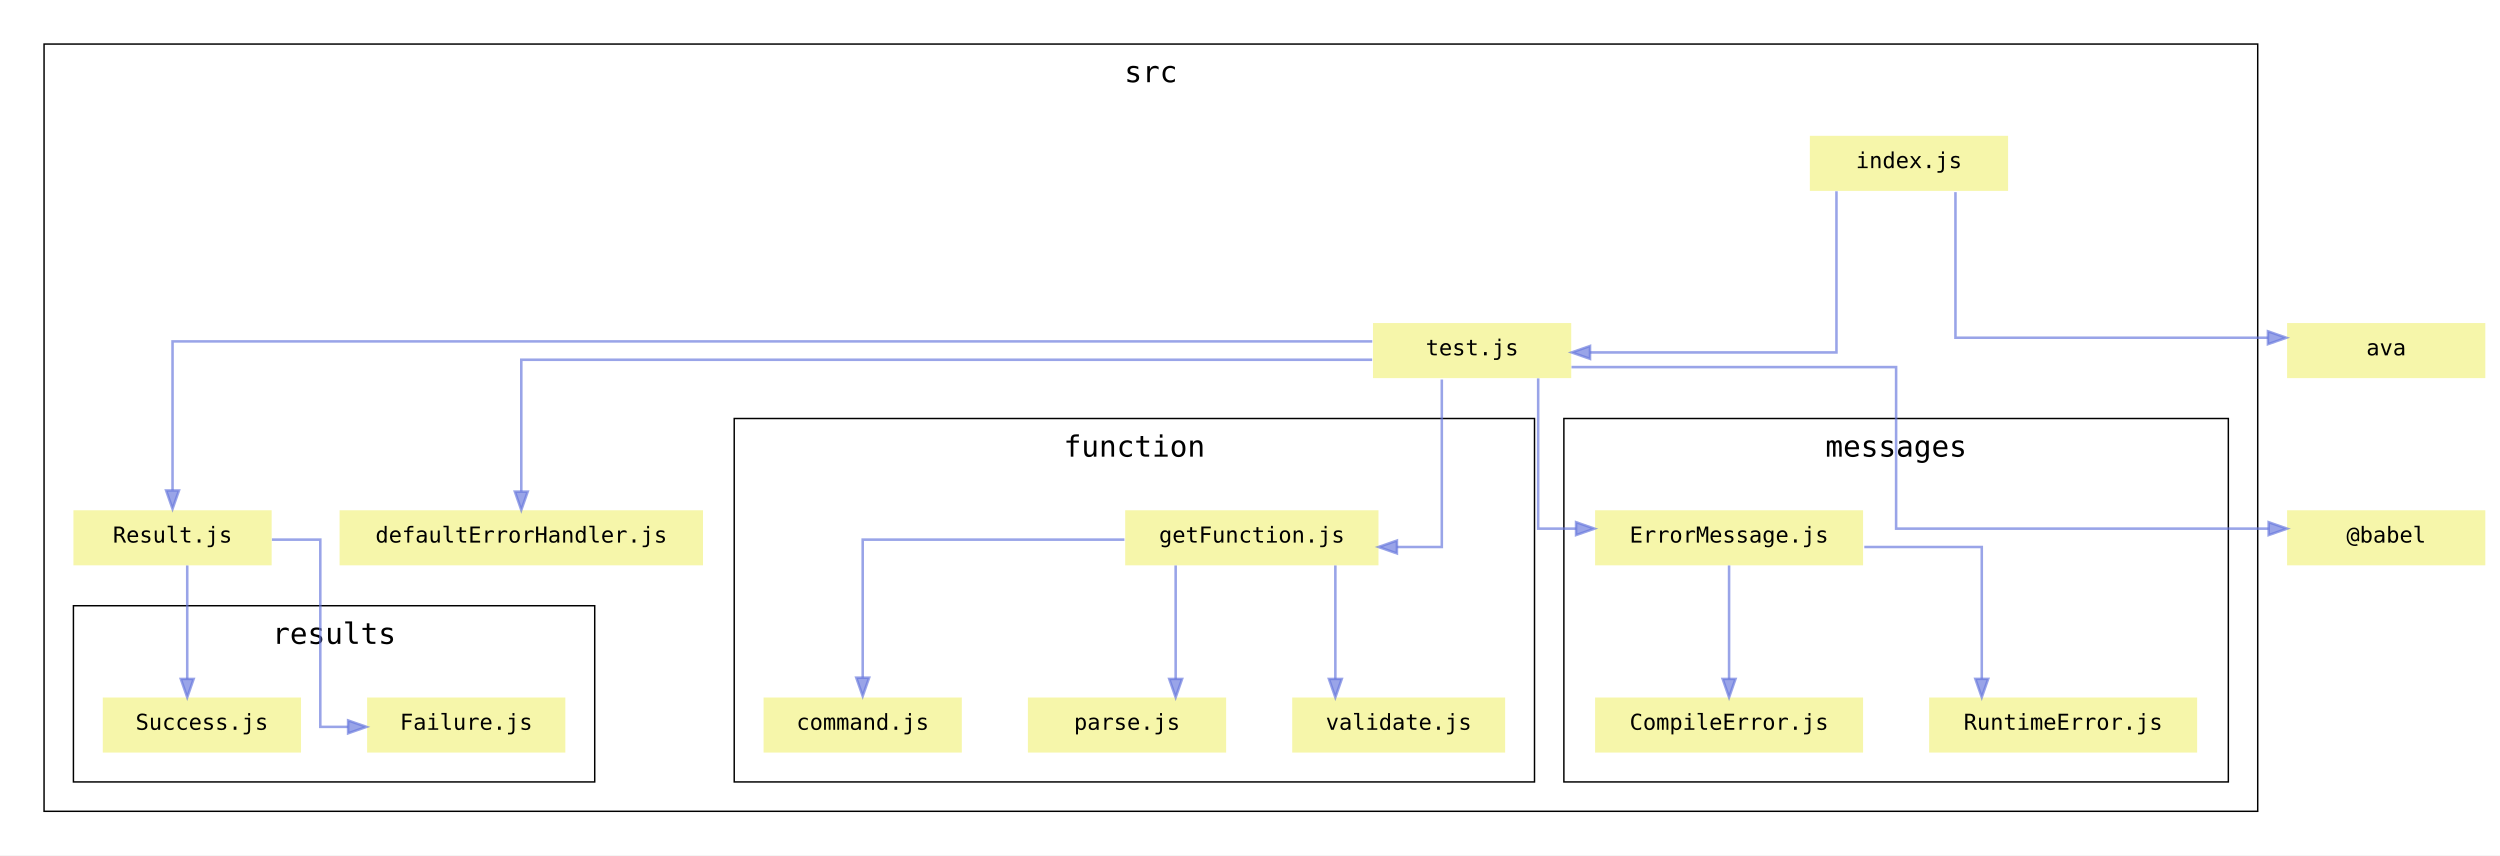
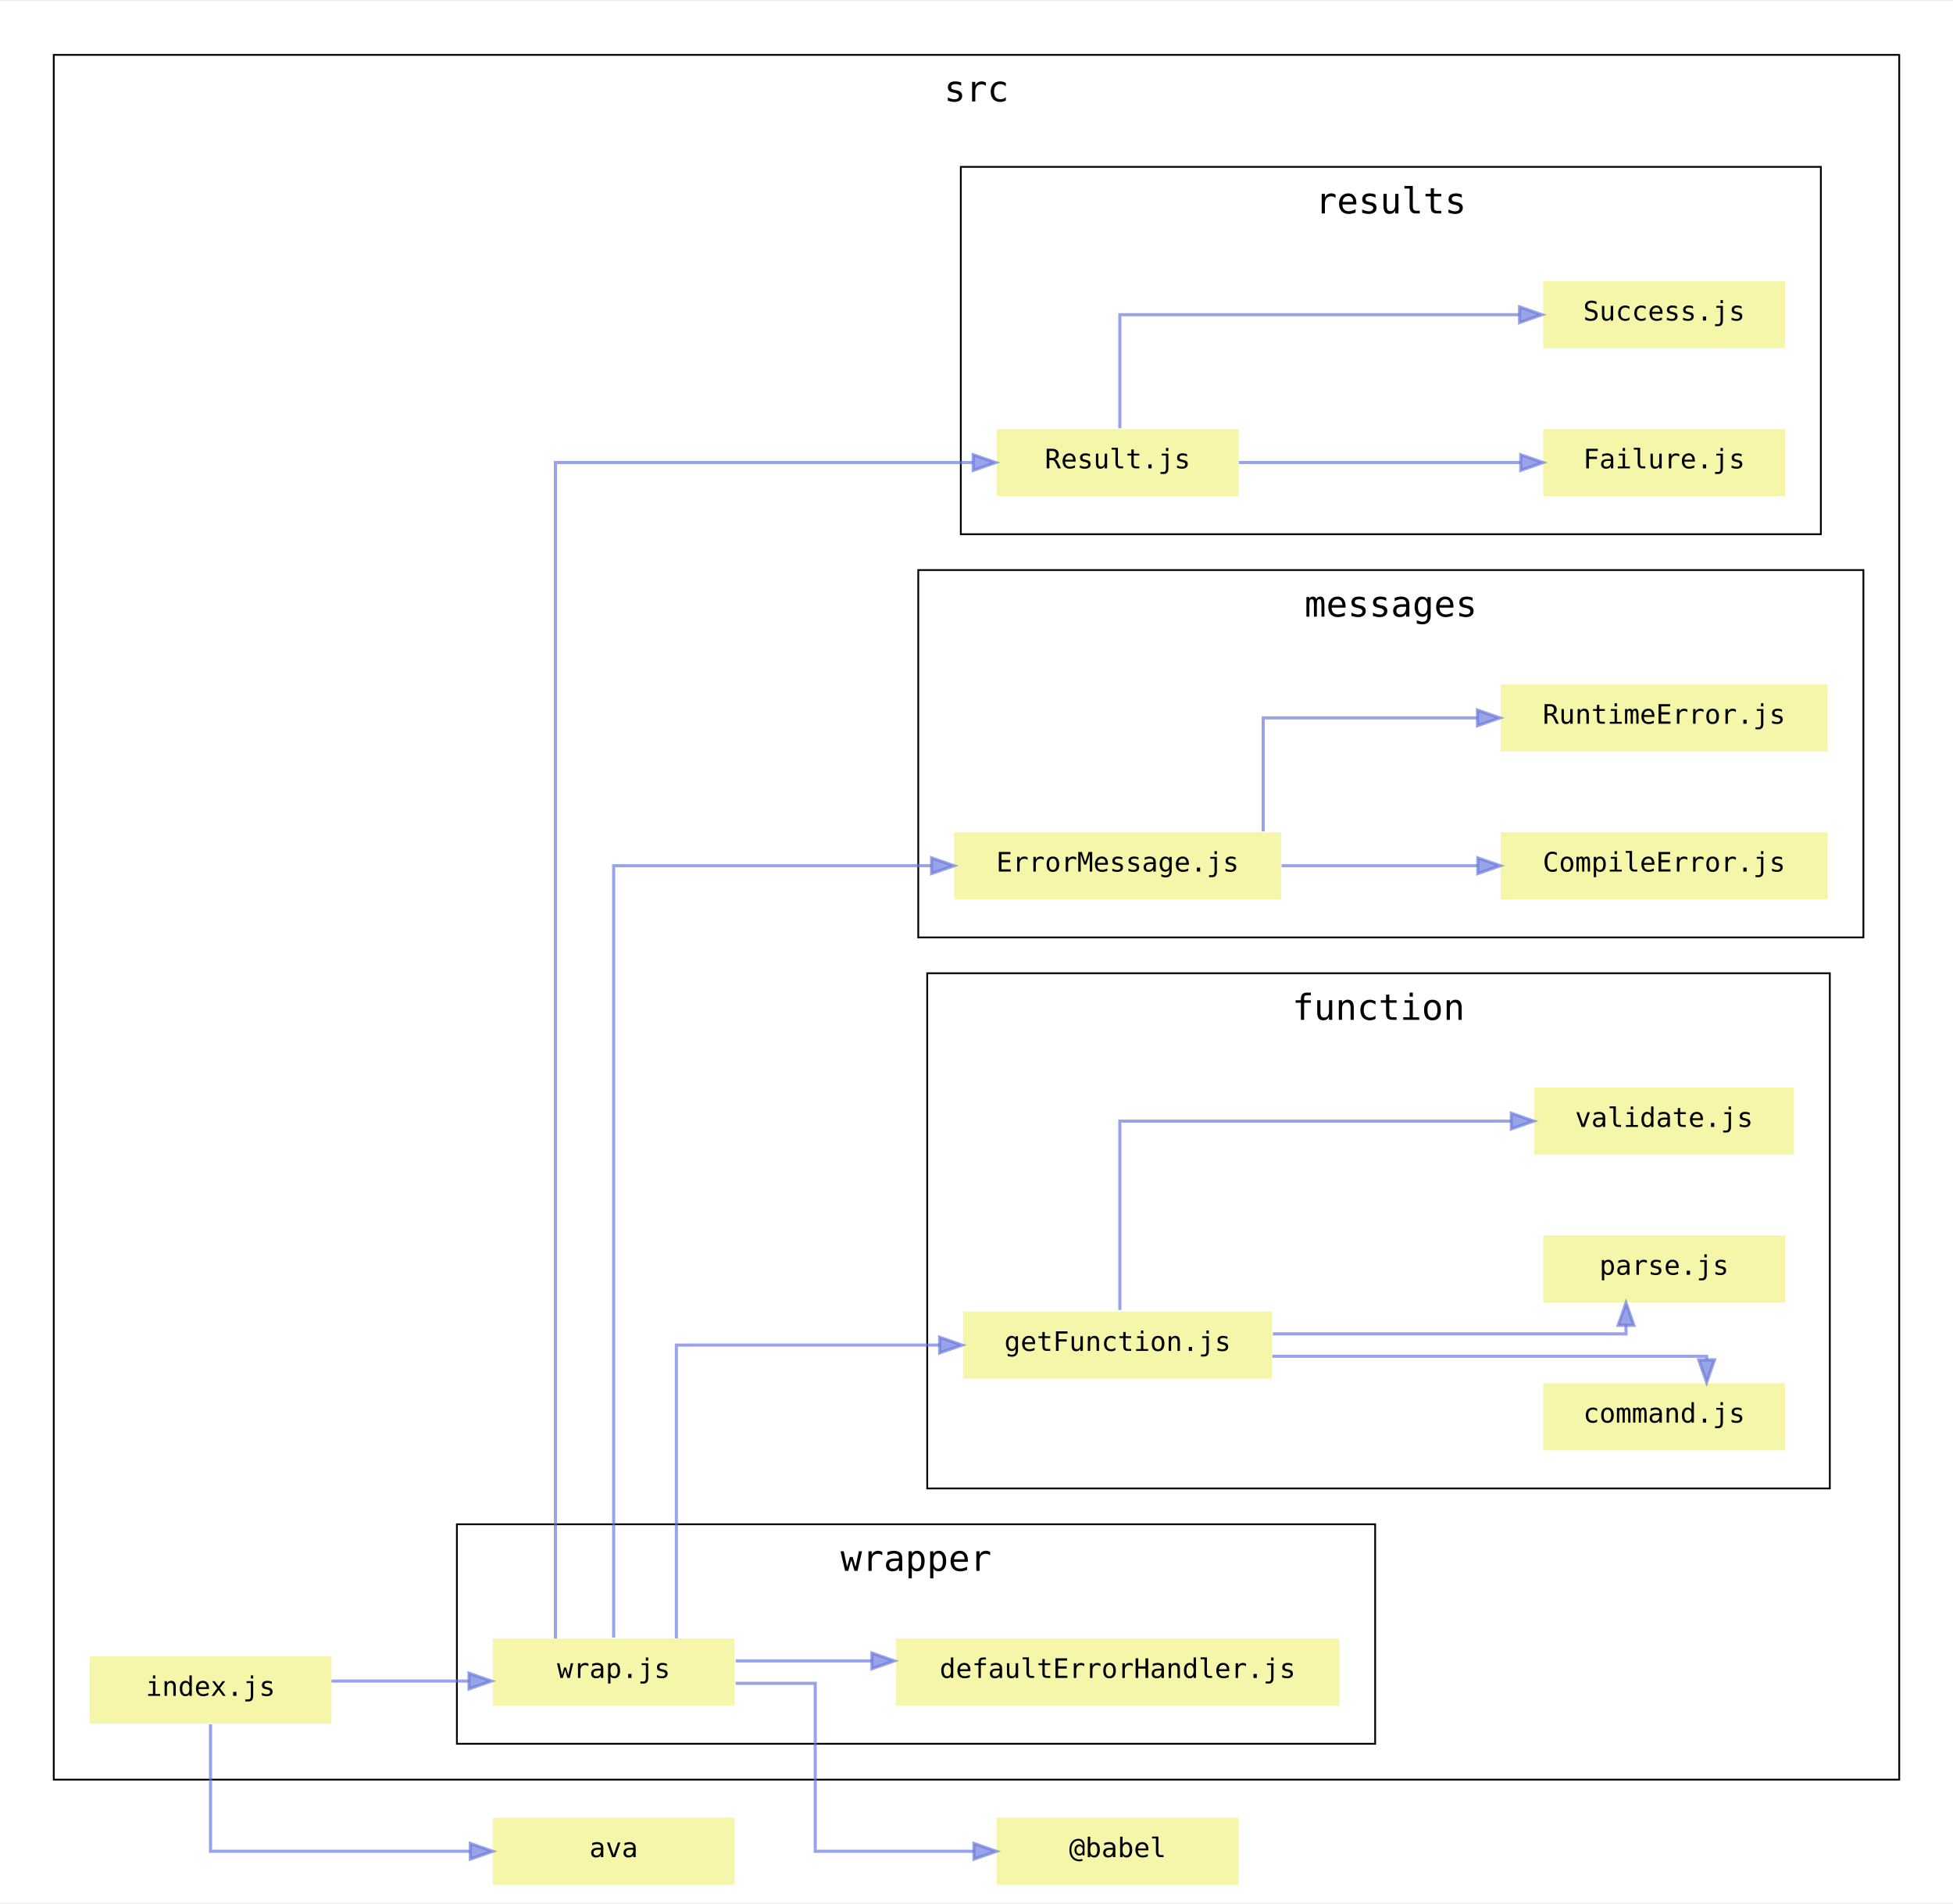
- <svg xmlns="http://www.w3.org/2000/svg" xmlns:xlink="http://www.w3.org/1999/xlink" width="681pt" height="233pt" viewBox="0.00 0.00 681.00 233.00">
-   <g id="graph0" class="graph" transform="scale(1 1) rotate(0) translate(4 229)">
-     <polygon fill="#ffffff" stroke="transparent" points="-4,4 -4,-229 677,-229 677,4 -4,4" />
+ <svg xmlns="http://www.w3.org/2000/svg" xmlns:xlink="http://www.w3.org/1999/xlink" width="436pt" height="425pt" viewBox="0.00 0.00 436.00 424.50">
+   <g id="graph0" class="graph" transform="scale(1 1) rotate(0) translate(4 420.5)">
+     <polygon fill="#ffffff" stroke="transparent" points="-4,4 -4,-420.5 432,-420.5 432,4 -4,4" />
    <g id="clust1" class="cluster">
-       <polygon fill="#ffffff" stroke="#000000" stroke-width=".4" points="8,-8 8,-217 611,-217 611,-8 8,-8" />
-       <text text-anchor="middle" x="309.5" y="-206.6" font-family="monospace" font-size="8.00" fill="#000000">src</text>
+       <polygon fill="#ffffff" stroke="#000000" stroke-width=".4" points="8,-23.5 8,-408.5 420,-408.5 420,-23.5 8,-23.5" />
+       <text text-anchor="middle" x="214" y="-398.1" font-family="monospace" font-size="8.00" fill="#000000">src</text>
    </g>
    <g id="clust2" class="cluster">
-       <polygon fill="#ffffff" stroke="#000000" stroke-width=".4" points="196,-16 196,-115 414,-115 414,-16 196,-16" />
-       <text text-anchor="middle" x="305" y="-104.6" font-family="monospace" font-size="8.00" fill="#000000">function</text>
+       <polygon fill="#ffffff" stroke="#000000" stroke-width=".4" points="203,-88.5 203,-203.5 404.5,-203.5 404.5,-88.5 203,-88.5" />
+       <text text-anchor="middle" x="303.75" y="-193.1" font-family="monospace" font-size="8.00" fill="#000000">function</text>
    </g>
    <g id="clust3" class="cluster">
-       <polygon fill="#ffffff" stroke="#000000" stroke-width=".4" points="422,-16 422,-115 603,-115 603,-16 422,-16" />
-       <text text-anchor="middle" x="512.5" y="-104.6" font-family="monospace" font-size="8.00" fill="#000000">messages</text>
+       <polygon fill="#ffffff" stroke="#000000" stroke-width=".4" points="201,-211.5 201,-293.5 412,-293.5 412,-211.5 201,-211.5" />
+       <text text-anchor="middle" x="306.5" y="-283.1" font-family="monospace" font-size="8.00" fill="#000000">messages</text>
    </g>
    <g id="clust4" class="cluster">
-       <polygon fill="#ffffff" stroke="#000000" stroke-width=".4" points="16,-16 16,-64 158,-64 158,-16 16,-16" />
-       <text text-anchor="middle" x="87" y="-53.6" font-family="monospace" font-size="8.00" fill="#000000">results</text>
+       <polygon fill="#ffffff" stroke="#000000" stroke-width=".4" points="210.5,-301.5 210.5,-383.5 402.5,-383.5 402.5,-301.5 210.5,-301.5" />
+       <text text-anchor="middle" x="306.5" y="-373.1" font-family="monospace" font-size="8.00" fill="#000000">results</text>
+     </g>
+     <g id="clust5" class="cluster">
+       <polygon fill="#ffffff" stroke="#000000" stroke-width=".4" points="98,-31.5 98,-80.5 303,-80.5 303,-31.5 98,-31.5" />
+       <text text-anchor="middle" x="200.5" y="-70.1" font-family="monospace" font-size="8.00" fill="#000000">wrapper</text>
    </g>
    <g id="node1" class="node">
      <g id="a_node1">
        <a xlink:href="@babel" xlink:title="@babel">
-           <polygon fill="#f6f6aa" stroke="transparent" stroke-width=".4" points="673,-90 619,-90 619,-75 673,-75 673,-90" />
-           <text text-anchor="middle" x="646" y="-81.2" font-family="monospace" font-size="6.00" fill="#000000">@babel</text>
+           <polygon fill="#f6f6aa" stroke="transparent" stroke-width=".4" points="272.5,-15 218.5,-15 218.5,0 272.5,0 272.5,-15" />
+           <text text-anchor="middle" x="245.5" y="-6.2" font-family="monospace" font-size="6.00" fill="#000000">@babel</text>
        </a>
      </g>
    </g>
    <g id="node2" class="node">
      <g id="a_node2">
        <a xlink:href="ava" xlink:title="ava">
-           <polygon fill="#f6f6aa" stroke="transparent" stroke-width=".4" points="673,-141 619,-141 619,-126 673,-126 673,-141" />
-           <text text-anchor="middle" x="646" y="-132.2" font-family="monospace" font-size="6.00" fill="#000000">ava</text>
+           <polygon fill="#f6f6aa" stroke="transparent" stroke-width=".4" points="160,-15 106,-15 106,0 160,0 160,-15" />
+           <text text-anchor="middle" x="133" y="-6.2" font-family="monospace" font-size="6.00" fill="#000000">ava</text>
        </a>
      </g>
    </g>
    <g id="node3" class="node">
      <g id="a_node3">
-         <a xlink:href="src/Result.js" xlink:title="Result.js">
-           <polygon fill="#f6f6aa" stroke="transparent" stroke-width=".4" points="70,-90 16,-90 16,-75 70,-75 70,-90" />
-           <text text-anchor="middle" x="43" y="-81.2" font-family="monospace" font-size="6.00" fill="#000000">Result.js</text>
+         <a xlink:href="src/function/command.js" xlink:title="command.js">
+           <polygon fill="#f6f6aa" stroke="transparent" stroke-width=".4" points="394.5,-112 340.5,-112 340.5,-97 394.5,-97 394.5,-112" />
+           <text text-anchor="middle" x="367.5" y="-103.2" font-family="monospace" font-size="6.00" fill="#000000">command.js</text>
        </a>
      </g>
    </g>
    <g id="node4" class="node">
      <g id="a_node4">
-         <a xlink:href="src/results/Failure.js" xlink:title="Failure.js">
-           <polygon fill="#f6f6aa" stroke="transparent" stroke-width=".4" points="150,-39 96,-39 96,-24 150,-24 150,-39" />
-           <text text-anchor="middle" x="123" y="-30.2" font-family="monospace" font-size="6.00" fill="#000000">Failure.js</text>
+         <a xlink:href="src/function/getFunction.js" xlink:title="getFunction.js">
+           <polygon fill="#f6f6aa" stroke="transparent" stroke-width=".4" points="280,-128 211,-128 211,-113 280,-113 280,-128" />
+           <text text-anchor="middle" x="245.5" y="-119.2" font-family="monospace" font-size="6.00" fill="#000000">getFunction.js</text>
        </a>
      </g>
    </g>
    <g id="edge1" class="edge">
-       <path fill="none" stroke="#6677dd" stroke-width=".7" stroke-opacity="0.667" d="M70.071,-82C77.352,-82 83.25,-82 83.25,-82 83.25,-82 83.25,-31 83.25,-31 83.25,-31 90.827,-31 90.827,-31" />
-       <polygon fill="#6677dd" fill-opacity="0.667" stroke="#6677dd" stroke-width=".7" stroke-opacity="0.667" points="90.827,-32.75 95.827,-31 90.827,-29.25 90.827,-32.75" />
+       <path fill="none" stroke="#6677dd" stroke-width=".7" stroke-opacity="0.667" d="M280.05,-118C319.011,-118 377,-118 377,-118 377,-118 377,-117.196 377,-117.196" />
+       <polygon fill="#6677dd" fill-opacity="0.667" stroke="#6677dd" stroke-width=".7" stroke-opacity="0.667" points="378.75,-117.196 377,-112.196 375.25,-117.197 378.75,-117.196" />
    </g>
    <g id="node5" class="node">
      <g id="a_node5">
-         <a xlink:href="src/results/Success.js" xlink:title="Success.js">
-           <polygon fill="#f6f6aa" stroke="transparent" stroke-width=".4" points="78,-39 24,-39 24,-24 78,-24 78,-39" />
-           <text text-anchor="middle" x="51" y="-30.2" font-family="monospace" font-size="6.00" fill="#000000">Success.js</text>
+         <a xlink:href="src/function/parse.js" xlink:title="parse.js">
+           <polygon fill="#f6f6aa" stroke="transparent" stroke-width=".4" points="394.5,-145 340.5,-145 340.5,-130 394.5,-130 394.5,-145" />
+           <text text-anchor="middle" x="367.5" y="-136.2" font-family="monospace" font-size="6.00" fill="#000000">parse.js</text>
        </a>
      </g>
    </g>
    <g id="edge2" class="edge">
-       <path fill="none" stroke="#6677dd" stroke-width=".7" stroke-opacity="0.667" d="M47,-74.975C47,-74.975 47,-44.056 47,-44.056" />
-       <polygon fill="#6677dd" fill-opacity="0.667" stroke="#6677dd" stroke-width=".7" stroke-opacity="0.667" points="48.75,-44.056 47,-39.056 45.25,-44.056 48.75,-44.056" />
+       <path fill="none" stroke="#6677dd" stroke-width=".7" stroke-opacity="0.667" d="M280.171,-123C313.549,-123 359,-123 359,-123 359,-123 359,-124.91 359,-124.91" />
+       <polygon fill="#6677dd" fill-opacity="0.667" stroke="#6677dd" stroke-width=".7" stroke-opacity="0.667" points="357.25,-124.91 359,-129.91 360.75,-124.91 357.25,-124.91" />
    </g>
    <g id="node6" class="node">
      <g id="a_node6">
-         <a xlink:href="src/defaultErrorHandler.js" xlink:title="defaultErrorHandler.js">
-           <polygon fill="#f6f6aa" stroke="transparent" stroke-width=".4" points="187.5,-90 88.5,-90 88.5,-75 187.5,-75 187.5,-90" />
-           <text text-anchor="middle" x="138" y="-81.2" font-family="monospace" font-size="6.00" fill="#000000">defaultErrorHandler.js</text>
-         </a>
-       </g>
+         <a xlink:href="src/function/validate.js" xlink:title="validate.js">
+           <polygon fill="#f6f6aa" stroke="transparent" stroke-width=".4" points="396.5,-178 338.5,-178 338.5,-163 396.5,-163 396.5,-178" />
+           <text text-anchor="middle" x="367.5" y="-169.2" font-family="monospace" font-size="6.00" fill="#000000">validate.js</text>
+         </a>
+       </g>
+     </g>
+     <g id="edge3" class="edge">
+       <path fill="none" stroke="#6677dd" stroke-width=".7" stroke-opacity="0.667" d="M246,-128.312C246,-142.375 246,-170.5 246,-170.5 246,-170.5 333.398,-170.5 333.398,-170.5" />
+       <polygon fill="#6677dd" fill-opacity="0.667" stroke="#6677dd" stroke-width=".7" stroke-opacity="0.667" points="333.398,-172.25 338.398,-170.5 333.398,-168.75 333.398,-172.25" />
    </g>
    <g id="node7" class="node">
      <g id="a_node7">
-         <a xlink:href="src/function/command.js" xlink:title="command.js">
-           <polygon fill="#f6f6aa" stroke="transparent" stroke-width=".4" points="258,-39 204,-39 204,-24 258,-24 258,-39" />
-           <text text-anchor="middle" x="231" y="-30.2" font-family="monospace" font-size="6.00" fill="#000000">command.js</text>
-         </a>
-       </g>
+         <a xlink:href="src/index.js" xlink:title="index.js">
+           <polygon fill="#f6f6aa" stroke="transparent" stroke-width=".4" points="70,-51 16,-51 16,-36 70,-36 70,-51" />
+           <text text-anchor="middle" x="43" y="-42.2" font-family="monospace" font-size="6.00" fill="#000000">index.js</text>
+         </a>
+       </g>
+     </g>
+     <g id="edge5" class="edge">
+       <path fill="none" stroke="#6677dd" stroke-width=".7" stroke-opacity="0.667" d="M43,-35.865C43,-25.298 43,-7.5 43,-7.5 43,-7.5 100.997,-7.5 100.997,-7.5" />
+       <polygon fill="#6677dd" fill-opacity="0.667" stroke="#6677dd" stroke-width=".7" stroke-opacity="0.667" points="100.997,-9.25 105.997,-7.5 100.997,-5.75 100.997,-9.25" />
    </g>
    <g id="node8" class="node">
      <g id="a_node8">
-         <a xlink:href="src/function/getFunction.js" xlink:title="getFunction.js">
-           <polygon fill="#f6f6aa" stroke="transparent" stroke-width=".4" points="371.5,-90 302.5,-90 302.5,-75 371.5,-75 371.5,-90" />
-           <text text-anchor="middle" x="337" y="-81.2" font-family="monospace" font-size="6.00" fill="#000000">getFunction.js</text>
-         </a>
-       </g>
-     </g>
-     <g id="edge3" class="edge">
-       <path fill="none" stroke="#6677dd" stroke-width=".7" stroke-opacity="0.667" d="M302.292,-82C271.378,-82 231,-82 231,-82 231,-82 231,-44.391 231,-44.391" />
-       <polygon fill="#6677dd" fill-opacity="0.667" stroke="#6677dd" stroke-width=".7" stroke-opacity="0.667" points="232.75,-44.391 231,-39.391 229.25,-44.391 232.75,-44.391" />
+         <a xlink:href="src/wrapper/wrap.js" xlink:title="wrap.js">
+           <polygon fill="#f6f6aa" stroke="transparent" stroke-width=".4" points="160,-55 106,-55 106,-40 160,-40 160,-55" />
+           <text text-anchor="middle" x="133" y="-46.2" font-family="monospace" font-size="6.00" fill="#000000">wrap.js</text>
+         </a>
+       </g>
+     </g>
+     <g id="edge4" class="edge">
+       <path fill="none" stroke="#6677dd" stroke-width=".7" stroke-opacity="0.667" d="M70.003,-45.5C70.003,-45.5 100.705,-45.5 100.705,-45.5" />
+       <polygon fill="#6677dd" fill-opacity="0.667" stroke="#6677dd" stroke-width=".7" stroke-opacity="0.667" points="100.705,-47.25 105.705,-45.5 100.705,-43.75 100.705,-47.25" />
+     </g>
+     <g id="edge14" class="edge">
+       <path fill="none" stroke="#6677dd" stroke-width=".7" stroke-opacity="0.667" d="M160.215,-45C169.692,-45 178,-45 178,-45 178,-45 178,-7.5 178,-7.5 178,-7.5 213.434,-7.5 213.434,-7.5" />
+       <polygon fill="#6677dd" fill-opacity="0.667" stroke="#6677dd" stroke-width=".7" stroke-opacity="0.667" points="213.434,-9.25 218.434,-7.5 213.434,-5.75 213.434,-9.25" />
+     </g>
+     <g id="edge10" class="edge">
+       <path fill="none" stroke="#6677dd" stroke-width=".7" stroke-opacity="0.667" d="M147,-55.037C147,-73.689 147,-120.5 147,-120.5 147,-120.5 205.773,-120.5 205.773,-120.5" />
+       <polygon fill="#6677dd" fill-opacity="0.667" stroke="#6677dd" stroke-width=".7" stroke-opacity="0.667" points="205.773,-122.25 210.773,-120.5 205.773,-118.75 205.773,-122.25" />
+     </g>
+     <g id="node10" class="node">
+       <g id="a_node10">
+         <a xlink:href="src/messages/ErrorMessage.js" xlink:title="ErrorMessage.js">
+           <polygon fill="#f6f6aa" stroke="transparent" stroke-width=".4" points="282,-235 209,-235 209,-220 282,-220 282,-235" />
+           <text text-anchor="middle" x="245.5" y="-226.2" font-family="monospace" font-size="6.00" fill="#000000">ErrorMessage.js</text>
+         </a>
+       </g>
+     </g>
+     <g id="edge11" class="edge">
+       <path fill="none" stroke="#6677dd" stroke-width=".7" stroke-opacity="0.667" d="M133,-55.234C133,-89.688 133,-227.5 133,-227.5 133,-227.5 203.975,-227.5 203.975,-227.5" />
+       <polygon fill="#6677dd" fill-opacity="0.667" stroke="#6677dd" stroke-width=".7" stroke-opacity="0.667" points="203.975,-229.25 208.975,-227.5 203.974,-225.75 203.975,-229.25" />
+     </g>
+     <g id="node13" class="node">
+       <g id="a_node13">
+         <a xlink:href="src/results/Result.js" xlink:title="Result.js">
+           <polygon fill="#f6f6aa" stroke="transparent" stroke-width=".4" points="272.5,-325 218.5,-325 218.5,-310 272.5,-310 272.5,-325" />
+           <text text-anchor="middle" x="245.5" y="-316.2" font-family="monospace" font-size="6.00" fill="#000000">Result.js</text>
+         </a>
+       </g>
+     </g>
+     <g id="edge12" class="edge">
+       <path fill="none" stroke="#6677dd" stroke-width=".7" stroke-opacity="0.667" d="M120,-55.003C120,-98.61 120,-317.5 120,-317.5 120,-317.5 213.268,-317.5 213.268,-317.5" />
+       <polygon fill="#6677dd" fill-opacity="0.667" stroke="#6677dd" stroke-width=".7" stroke-opacity="0.667" points="213.268,-319.25 218.268,-317.5 213.268,-315.75 213.268,-319.25" />
+     </g>
+     <g id="node15" class="node">
+       <g id="a_node15">
+         <a xlink:href="src/wrapper/defaultErrorHandler.js" xlink:title="defaultErrorHandler.js">
+           <polygon fill="#f6f6aa" stroke="transparent" stroke-width=".4" points="295,-55 196,-55 196,-40 295,-40 295,-55" />
+           <text text-anchor="middle" x="245.5" y="-46.2" font-family="monospace" font-size="6.00" fill="#000000">defaultErrorHandler.js</text>
+         </a>
+       </g>
+     </g>
+     <g id="edge13" class="edge">
+       <path fill="none" stroke="#6677dd" stroke-width=".7" stroke-opacity="0.667" d="M160.233,-50C160.233,-50 190.654,-50 190.654,-50" />
+       <polygon fill="#6677dd" fill-opacity="0.667" stroke="#6677dd" stroke-width=".7" stroke-opacity="0.667" points="190.654,-51.75 195.654,-50 190.654,-48.25 190.654,-51.75" />
    </g>
    <g id="node9" class="node">
      <g id="a_node9">
-         <a xlink:href="src/function/parse.js" xlink:title="parse.js">
-           <polygon fill="#f6f6aa" stroke="transparent" stroke-width=".4" points="330,-39 276,-39 276,-24 330,-24 330,-39" />
-           <text text-anchor="middle" x="303" y="-30.2" font-family="monospace" font-size="6.00" fill="#000000">parse.js</text>
-         </a>
-       </g>
-     </g>
-     <g id="edge4" class="edge">
-       <path fill="none" stroke="#6677dd" stroke-width=".7" stroke-opacity="0.667" d="M316.25,-74.975C316.25,-74.975 316.25,-44.056 316.25,-44.056" />
-       <polygon fill="#6677dd" fill-opacity="0.667" stroke="#6677dd" stroke-width=".7" stroke-opacity="0.667" points="318,-44.056 316.25,-39.056 314.5,-44.056 318,-44.056" />
-     </g>
-     <g id="node10" class="node">
-       <g id="a_node10">
-         <a xlink:href="src/function/validate.js" xlink:title="validate.js">
-           <polygon fill="#f6f6aa" stroke="transparent" stroke-width=".4" points="406,-39 348,-39 348,-24 406,-24 406,-39" />
-           <text text-anchor="middle" x="377" y="-30.2" font-family="monospace" font-size="6.00" fill="#000000">validate.js</text>
-         </a>
-       </g>
-     </g>
-     <g id="edge5" class="edge">
-       <path fill="none" stroke="#6677dd" stroke-width=".7" stroke-opacity="0.667" d="M359.75,-74.975C359.75,-74.975 359.75,-44.056 359.75,-44.056" />
-       <polygon fill="#6677dd" fill-opacity="0.667" stroke="#6677dd" stroke-width=".7" stroke-opacity="0.667" points="361.5,-44.056 359.75,-39.056 358,-44.056 361.5,-44.056" />
+         <a xlink:href="src/messages/CompileError.js" xlink:title="CompileError.js">
+           <polygon fill="#f6f6aa" stroke="transparent" stroke-width=".4" points="404,-235 331,-235 331,-220 404,-220 404,-235" />
+           <text text-anchor="middle" x="367.5" y="-226.2" font-family="monospace" font-size="6.00" fill="#000000">CompileError.js</text>
+         </a>
+       </g>
+     </g>
+     <g id="edge6" class="edge">
+       <path fill="none" stroke="#6677dd" stroke-width=".7" stroke-opacity="0.667" d="M282.104,-227.5C282.104,-227.5 325.922,-227.5 325.922,-227.5" />
+       <polygon fill="#6677dd" fill-opacity="0.667" stroke="#6677dd" stroke-width=".7" stroke-opacity="0.667" points="325.922,-229.25 330.922,-227.5 325.922,-225.75 325.922,-229.25" />
    </g>
    <g id="node11" class="node">
      <g id="a_node11">
-         <a xlink:href="src/index.js" xlink:title="index.js">
-           <polygon fill="#f6f6aa" stroke="transparent" stroke-width=".4" points="543,-192 489,-192 489,-177 543,-177 543,-192" />
-           <text text-anchor="middle" x="516" y="-183.2" font-family="monospace" font-size="6.00" fill="#000000">index.js</text>
+         <a xlink:href="src/messages/RuntimeError.js" xlink:title="RuntimeError.js">
+           <polygon fill="#f6f6aa" stroke="transparent" stroke-width=".4" points="404,-268 331,-268 331,-253 404,-253 404,-268" />
+           <text text-anchor="middle" x="367.5" y="-259.2" font-family="monospace" font-size="6.00" fill="#000000">RuntimeError.js</text>
        </a>
      </g>
    </g>
    <g id="edge7" class="edge">
-       <path fill="none" stroke="#6677dd" stroke-width=".7" stroke-opacity="0.667" d="M528.667,-176.656C528.667,-163.165 528.667,-137 528.667,-137 528.667,-137 613.787,-137 613.787,-137" />
-       <polygon fill="#6677dd" fill-opacity="0.667" stroke="#6677dd" stroke-width=".7" stroke-opacity="0.667" points="613.787,-138.75 618.787,-137 613.786,-135.25 613.787,-138.75" />
+       <path fill="none" stroke="#6677dd" stroke-width=".7" stroke-opacity="0.667" d="M278,-235.154C278,-244.902 278,-260.5 278,-260.5 278,-260.5 325.839,-260.5 325.839,-260.5" />
+       <polygon fill="#6677dd" fill-opacity="0.667" stroke="#6677dd" stroke-width=".7" stroke-opacity="0.667" points="325.839,-262.25 330.839,-260.5 325.839,-258.75 325.839,-262.25" />
    </g>
    <g id="node12" class="node">
      <g id="a_node12">
-         <a xlink:href="src/test.js" xlink:title="test.js">
-           <polygon fill="#f6f6aa" stroke="transparent" stroke-width=".4" points="424,-141 370,-141 370,-126 424,-126 424,-141" />
-           <text text-anchor="middle" x="397" y="-132.2" font-family="monospace" font-size="6.00" fill="#000000">test.js</text>
-         </a>
-       </g>
-     </g>
-     <g id="edge6" class="edge">
-       <path fill="none" stroke="#6677dd" stroke-width=".7" stroke-opacity="0.667" d="M496.25,-176.901C496.25,-162.575 496.25,-133 496.25,-133 496.25,-133 429.12,-133 429.12,-133" />
-       <polygon fill="#6677dd" fill-opacity="0.667" stroke="#6677dd" stroke-width=".7" stroke-opacity="0.667" points="429.12,-131.25 424.12,-133 429.12,-134.75 429.12,-131.25" />
-     </g>
-     <g id="edge14" class="edge">
-       <path fill="none" stroke="#6677dd" stroke-width=".7" stroke-opacity="0.667" d="M424.08,-129C458.218,-129 512.5,-129 512.5,-129 512.5,-129 512.5,-85 512.5,-85 512.5,-85 613.984,-85 613.984,-85" />
-       <polygon fill="#6677dd" fill-opacity="0.667" stroke="#6677dd" stroke-width=".7" stroke-opacity="0.667" points="613.984,-86.75 618.984,-85 613.984,-83.25 613.984,-86.75" />
-     </g>
-     <g id="edge13" class="edge">
-       <path fill="none" stroke="#6677dd" stroke-width=".7" stroke-opacity="0.667" d="M369.81,-136C286.916,-136 43,-136 43,-136 43,-136 43,-95.394 43,-95.394" />
-       <polygon fill="#6677dd" fill-opacity="0.667" stroke="#6677dd" stroke-width=".7" stroke-opacity="0.667" points="44.75,-95.394 43,-90.394 41.25,-95.394 44.75,-95.394" />
-     </g>
-     <g id="edge10" class="edge">
-       <path fill="none" stroke="#6677dd" stroke-width=".7" stroke-opacity="0.667" d="M369.772,-131C303.275,-131 138,-131 138,-131 138,-131 138,-95.078 138,-95.078" />
-       <polygon fill="#6677dd" fill-opacity="0.667" stroke="#6677dd" stroke-width=".7" stroke-opacity="0.667" points="139.75,-95.078 138,-90.078 136.25,-95.078 139.75,-95.078" />
-     </g>
-     <g id="edge11" class="edge">
-       <path fill="none" stroke="#6677dd" stroke-width=".7" stroke-opacity="0.667" d="M388.75,-125.606C388.75,-110.724 388.75,-80 388.75,-80 388.75,-80 376.518,-80 376.518,-80" />
-       <polygon fill="#6677dd" fill-opacity="0.667" stroke="#6677dd" stroke-width=".7" stroke-opacity="0.667" points="376.518,-78.25 371.518,-80 376.518,-81.75 376.518,-78.25" />
+         <a xlink:href="src/results/Failure.js" xlink:title="Failure.js">
+           <polygon fill="#f6f6aa" stroke="transparent" stroke-width=".4" points="394.5,-325 340.5,-325 340.5,-310 394.5,-310 394.5,-325" />
+           <text text-anchor="middle" x="367.5" y="-316.2" font-family="monospace" font-size="6.00" fill="#000000">Failure.js</text>
+         </a>
+       </g>
+     </g>
+     <g id="edge8" class="edge">
+       <path fill="none" stroke="#6677dd" stroke-width=".7" stroke-opacity="0.667" d="M272.576,-317.5C272.576,-317.5 335.5,-317.5 335.5,-317.5" />
+       <polygon fill="#6677dd" fill-opacity="0.667" stroke="#6677dd" stroke-width=".7" stroke-opacity="0.667" points="335.5,-319.25 340.5,-317.5 335.5,-315.75 335.5,-319.25" />
    </g>
    <g id="node14" class="node">
      <g id="a_node14">
-         <a xlink:href="src/messages/ErrorMessage.js" xlink:title="ErrorMessage.js">
-           <polygon fill="#f6f6aa" stroke="transparent" stroke-width=".4" points="503.5,-90 430.5,-90 430.5,-75 503.5,-75 503.5,-90" />
-           <text text-anchor="middle" x="467" y="-81.2" font-family="monospace" font-size="6.00" fill="#000000">ErrorMessage.js</text>
-         </a>
-       </g>
-     </g>
-     <g id="edge12" class="edge">
-       <path fill="none" stroke="#6677dd" stroke-width=".7" stroke-opacity="0.667" d="M415,-125.922C415,-112.281 415,-85 415,-85 415,-85 425.32,-85 425.32,-85" />
-       <polygon fill="#6677dd" fill-opacity="0.667" stroke="#6677dd" stroke-width=".7" stroke-opacity="0.667" points="425.32,-86.75 430.32,-85 425.32,-83.25 425.32,-86.75" />
-     </g>
-     <g id="node13" class="node">
-       <g id="a_node13">
-         <a xlink:href="src/messages/CompileError.js" xlink:title="CompileError.js">
-           <polygon fill="#f6f6aa" stroke="transparent" stroke-width=".4" points="503.5,-39 430.5,-39 430.5,-24 503.5,-24 503.5,-39" />
-           <text text-anchor="middle" x="467" y="-30.2" font-family="monospace" font-size="6.00" fill="#000000">CompileError.js</text>
-         </a>
-       </g>
-     </g>
-     <g id="edge8" class="edge">
-       <path fill="none" stroke="#6677dd" stroke-width=".7" stroke-opacity="0.667" d="M467,-74.975C467,-74.975 467,-44.056 467,-44.056" />
-       <polygon fill="#6677dd" fill-opacity="0.667" stroke="#6677dd" stroke-width=".7" stroke-opacity="0.667" points="468.75,-44.056 467,-39.056 465.25,-44.056 468.75,-44.056" />
-     </g>
-     <g id="node15" class="node">
-       <g id="a_node15">
-         <a xlink:href="src/messages/RuntimeError.js" xlink:title="RuntimeError.js">
-           <polygon fill="#f6f6aa" stroke="transparent" stroke-width=".4" points="594.5,-39 521.5,-39 521.5,-24 594.5,-24 594.5,-39" />
-           <text text-anchor="middle" x="558" y="-30.2" font-family="monospace" font-size="6.00" fill="#000000">RuntimeError.js</text>
+         <a xlink:href="src/results/Success.js" xlink:title="Success.js">
+           <polygon fill="#f6f6aa" stroke="transparent" stroke-width=".4" points="394.5,-358 340.5,-358 340.5,-343 394.5,-343 394.5,-358" />
+           <text text-anchor="middle" x="367.5" y="-349.2" font-family="monospace" font-size="6.00" fill="#000000">Success.js</text>
        </a>
      </g>
    </g>
    <g id="edge9" class="edge">
-       <path fill="none" stroke="#6677dd" stroke-width=".7" stroke-opacity="0.667" d="M503.835,-80C520.201,-80 535.833,-80 535.833,-80 535.833,-80 535.833,-44.078 535.833,-44.078" />
-       <polygon fill="#6677dd" fill-opacity="0.667" stroke="#6677dd" stroke-width=".7" stroke-opacity="0.667" points="537.583,-44.078 535.833,-39.078 534.083,-44.078 537.583,-44.078" />
+       <path fill="none" stroke="#6677dd" stroke-width=".7" stroke-opacity="0.667" d="M246,-325.154C246,-334.902 246,-350.5 246,-350.5 246,-350.5 335.233,-350.5 335.233,-350.5" />
+       <polygon fill="#6677dd" fill-opacity="0.667" stroke="#6677dd" stroke-width=".7" stroke-opacity="0.667" points="335.233,-352.25 340.233,-350.5 335.233,-348.75 335.233,-352.25" />
    </g>
  </g>
</svg>
